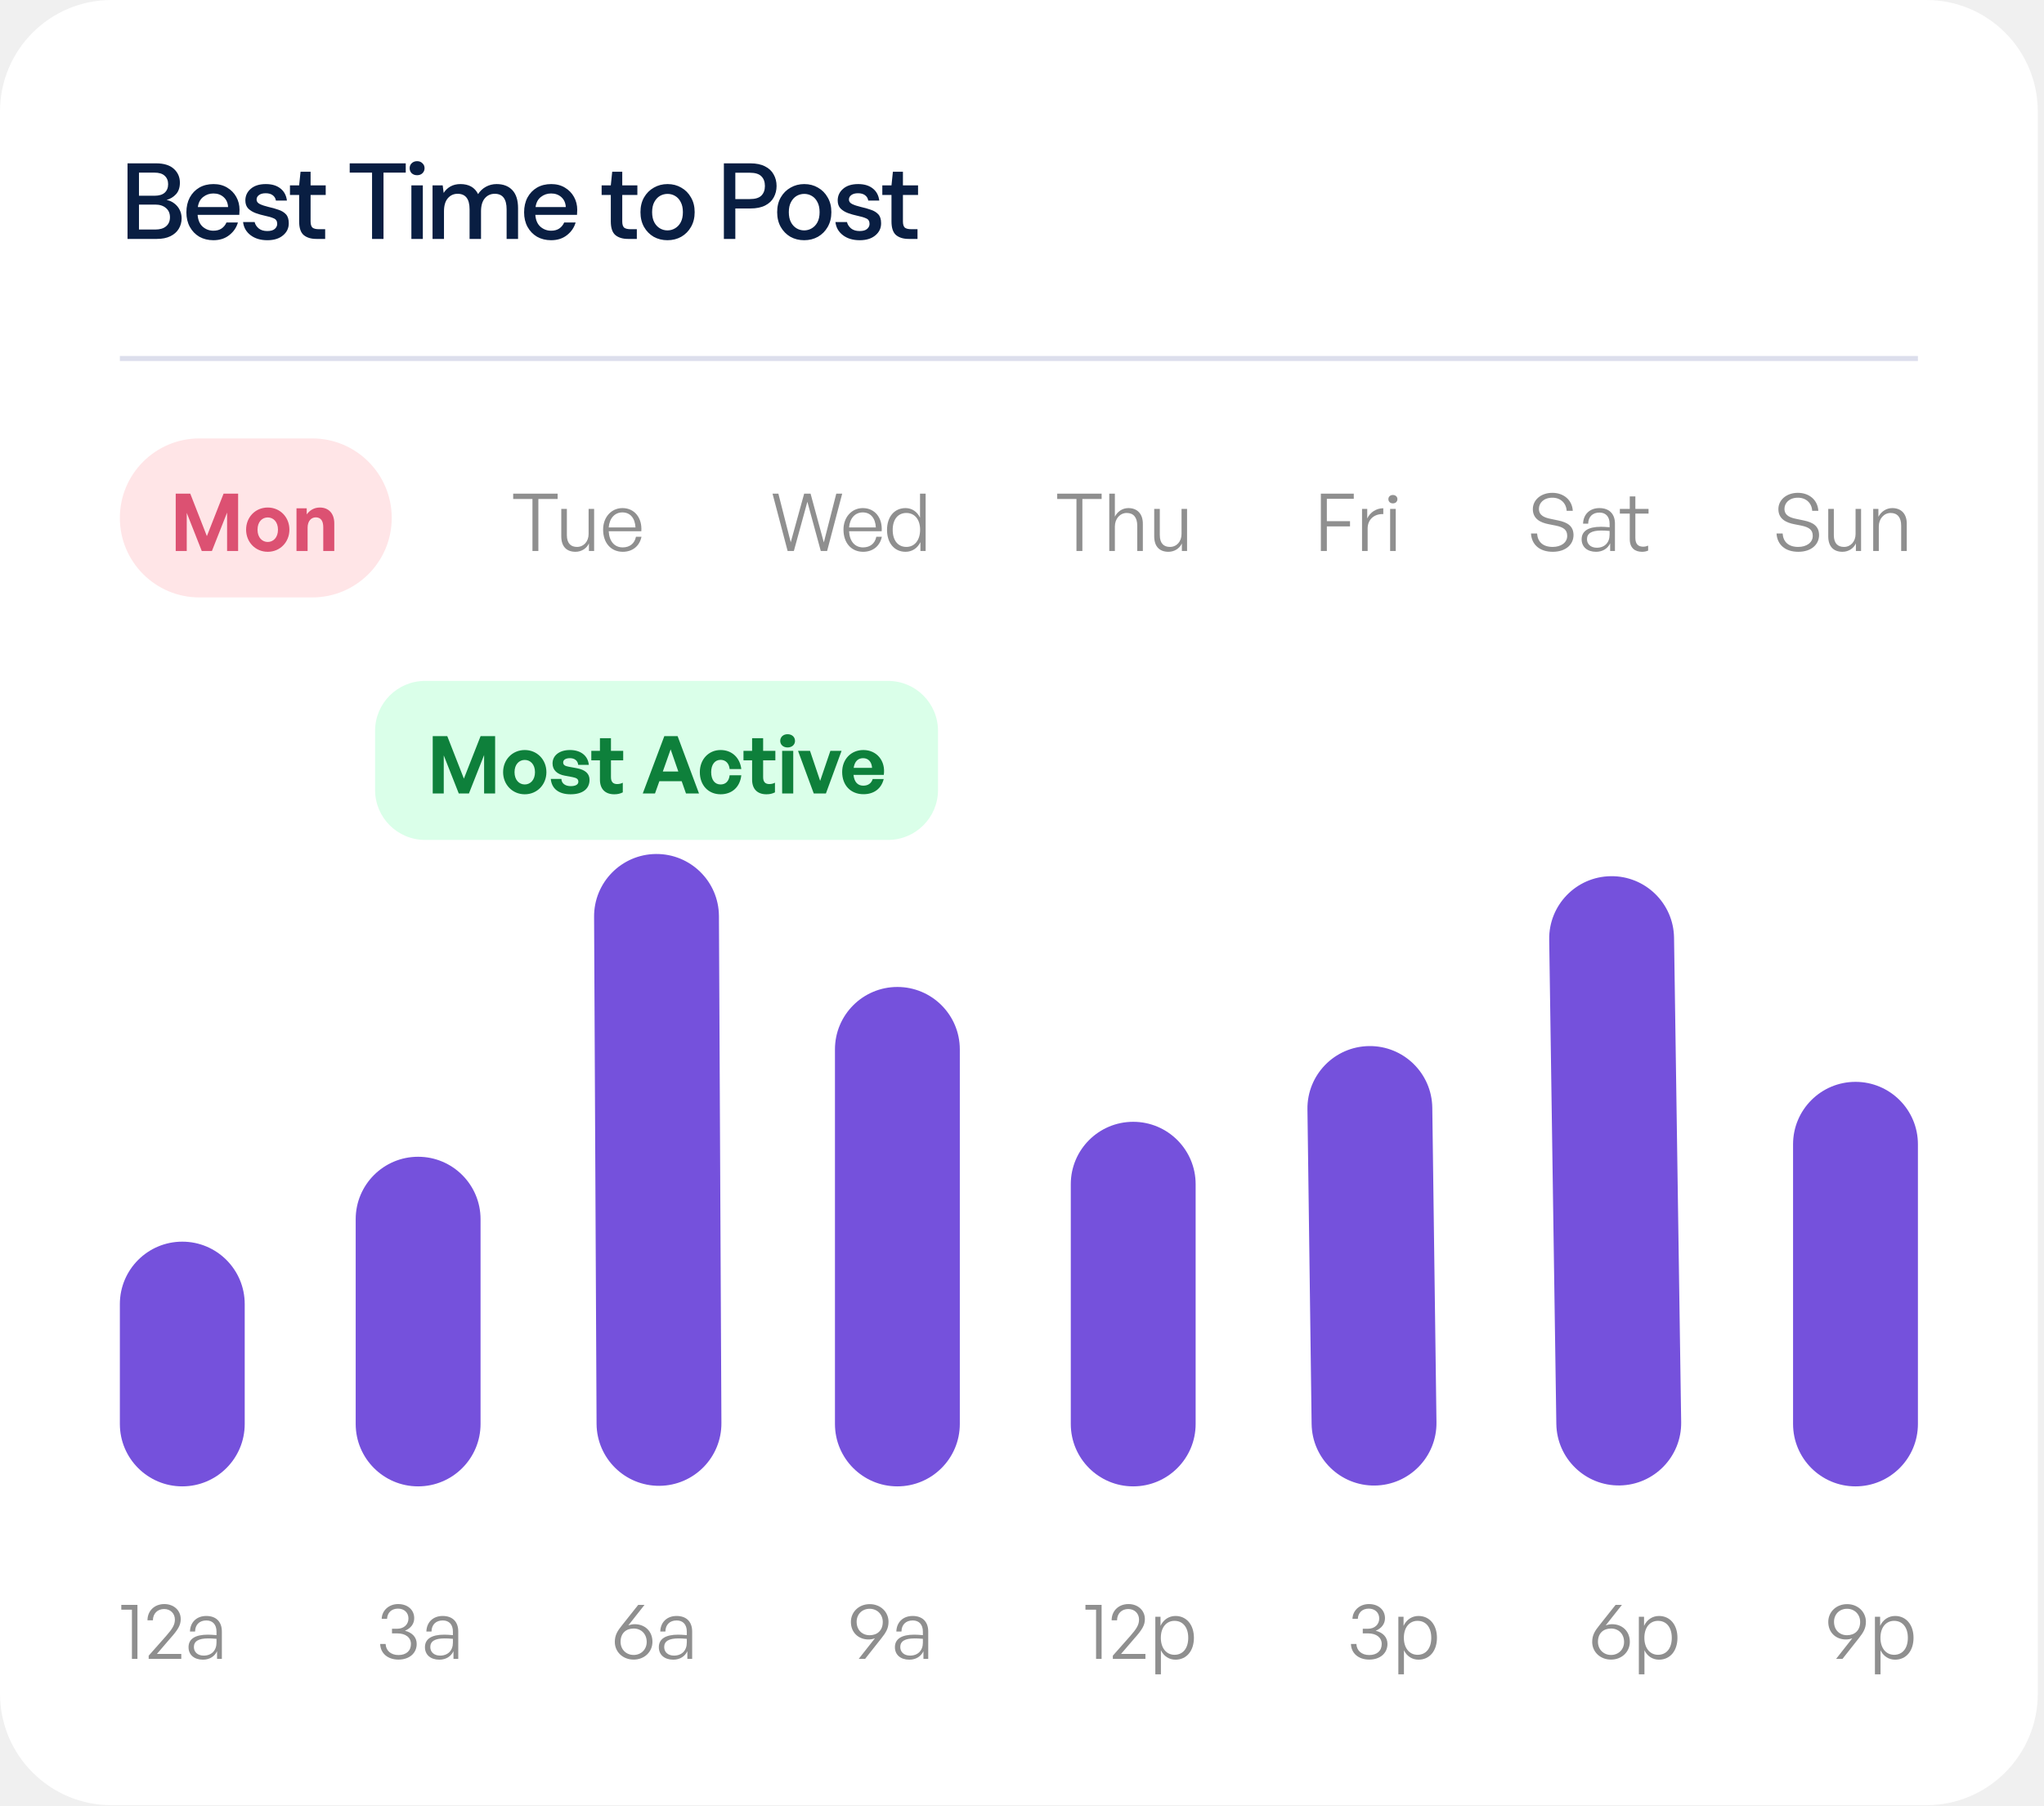
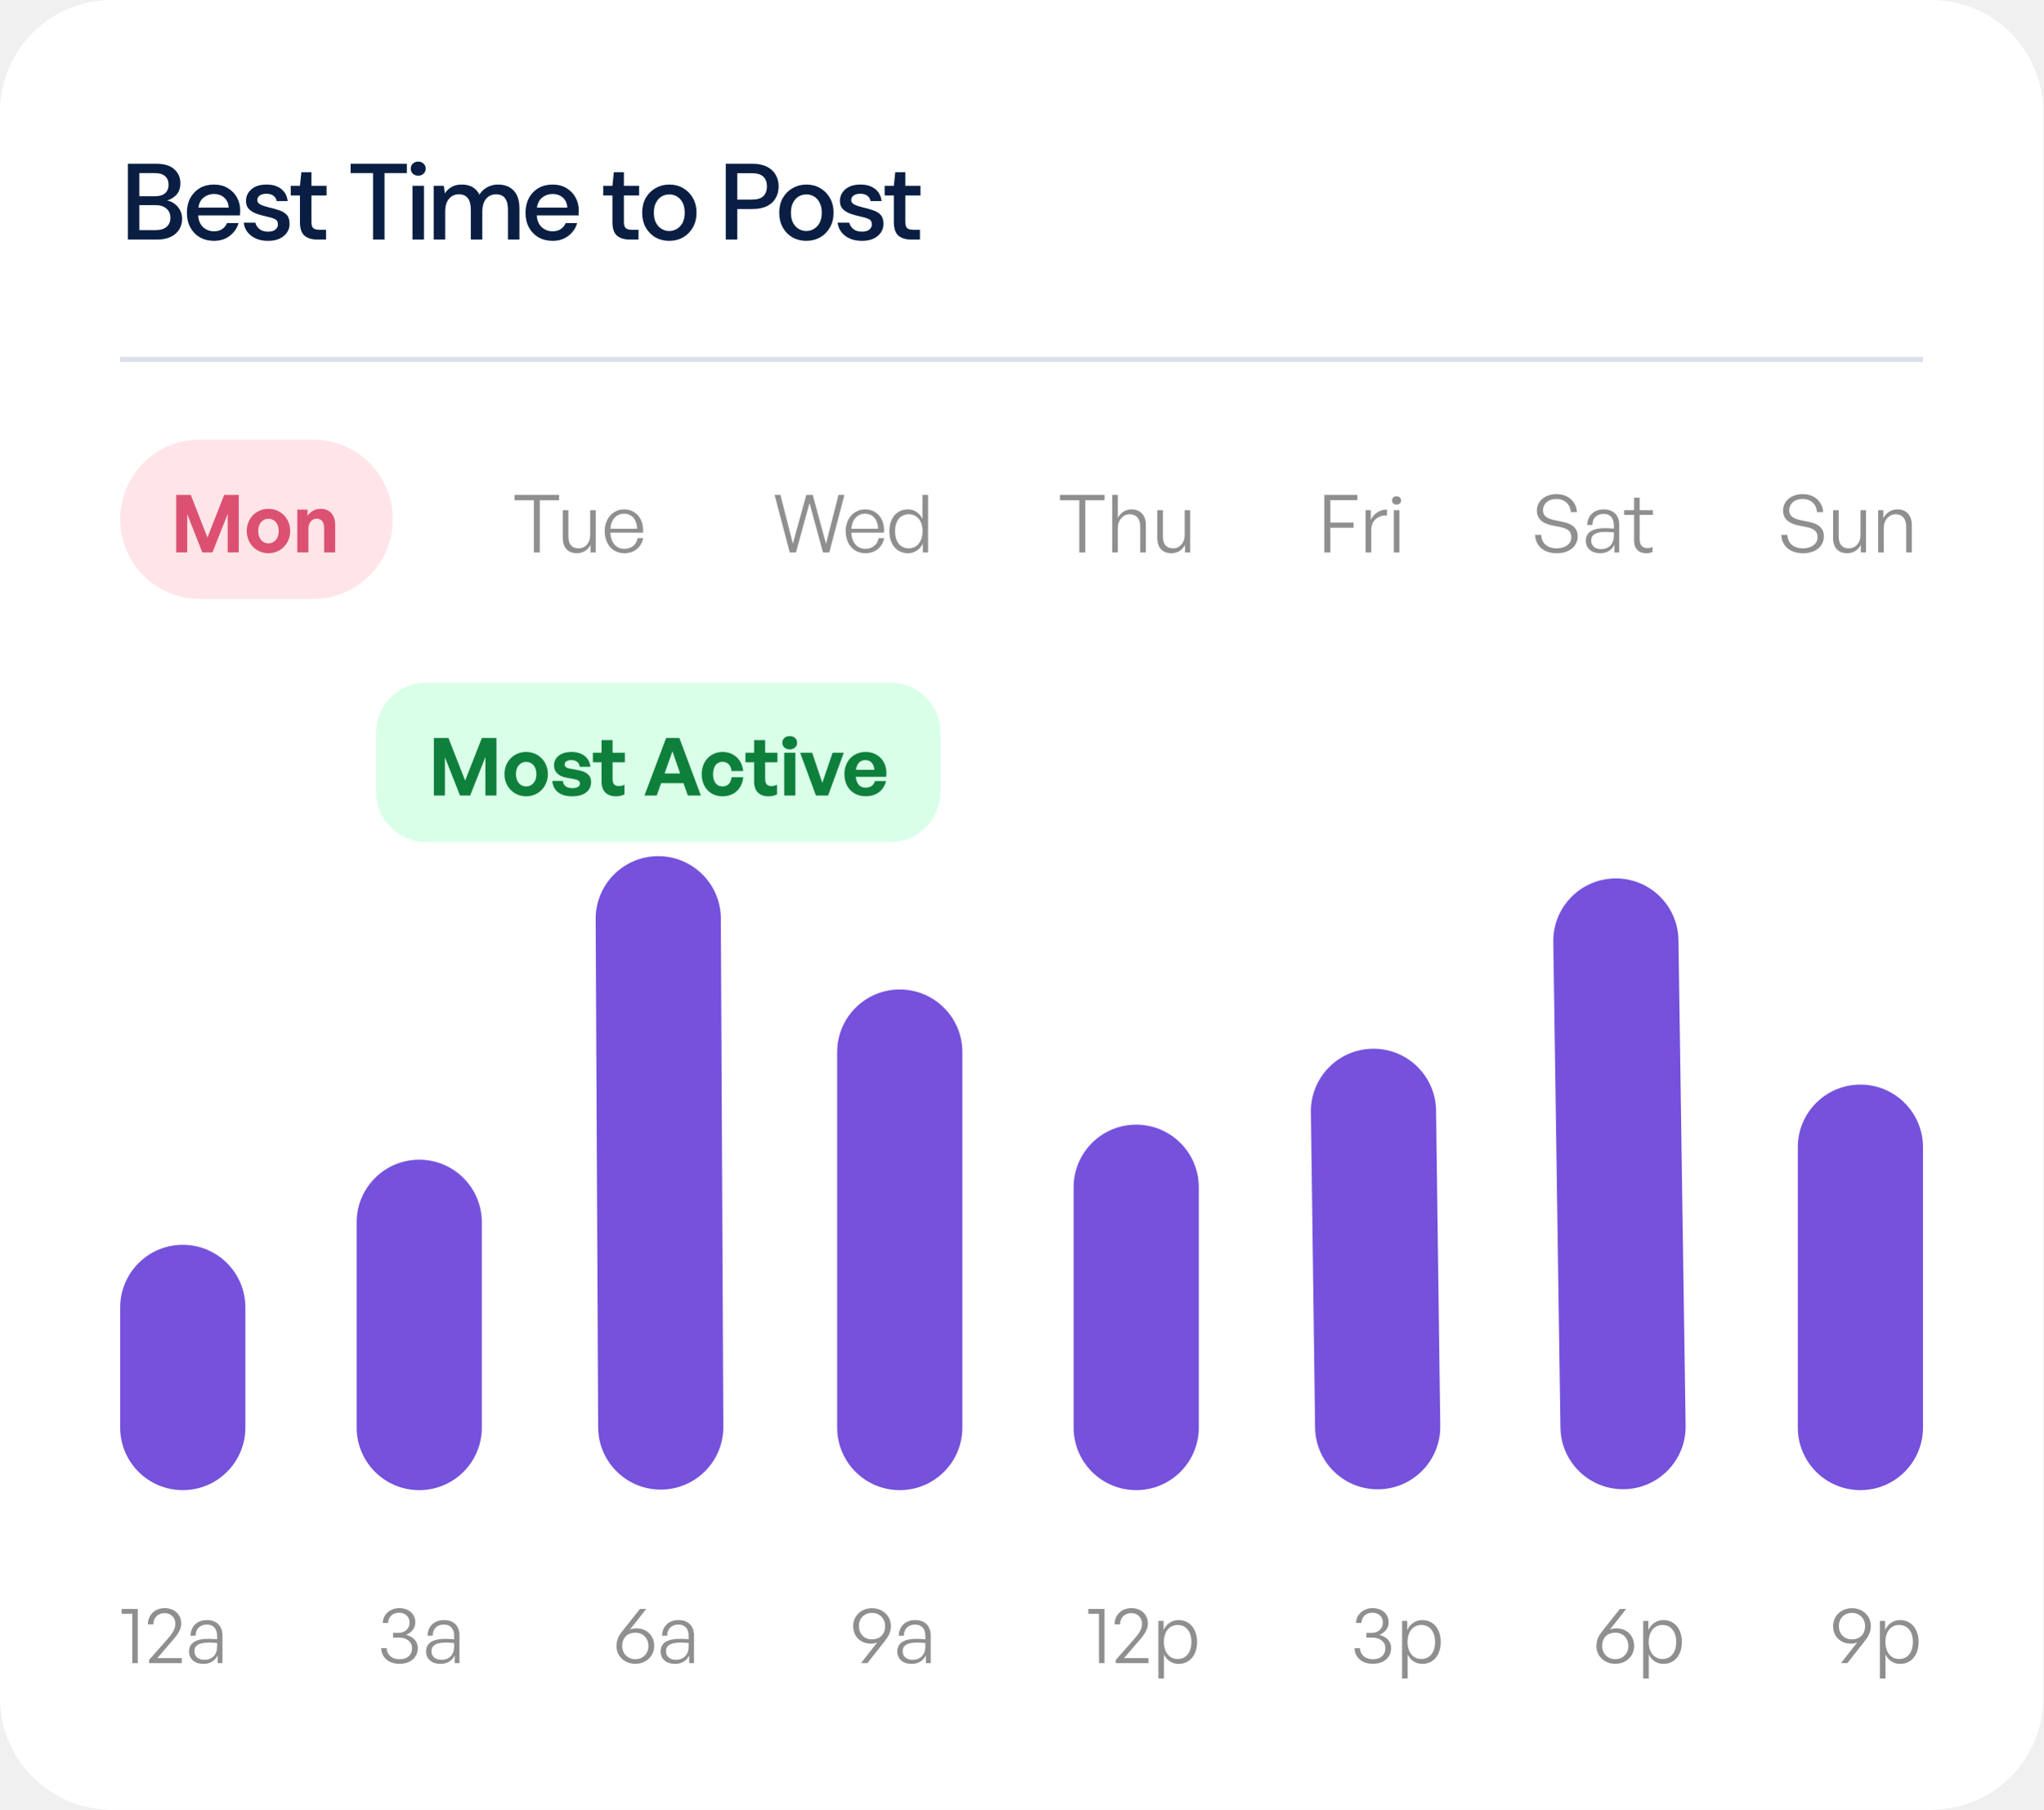
- <svg xmlns="http://www.w3.org/2000/svg" width="309" height="273" viewBox="0 0 309 273" fill="none">
+ <svg xmlns="http://www.w3.org/2000/svg" fill="none" viewBox="0 0 308.06 272.91">
  <rect width="308.06" height="272.91" rx="16.855" fill="white" />
  <path d="M19.279 36.12V24.694H23.588C24.775 24.694 25.672 24.971 26.282 25.526C26.891 26.081 27.196 26.777 27.196 27.615C27.196 28.345 27 28.927 26.608 29.362C26.217 29.787 25.743 30.075 25.188 30.227C25.624 30.314 26.01 30.488 26.347 30.75C26.695 31.011 26.968 31.337 27.163 31.729C27.359 32.121 27.457 32.545 27.457 33.002C27.457 33.59 27.31 34.123 27.017 34.602C26.734 35.07 26.315 35.44 25.76 35.712C25.205 35.984 24.524 36.12 23.719 36.12H19.279ZM21.009 29.591H23.376C24.04 29.591 24.546 29.438 24.894 29.134C25.243 28.818 25.417 28.388 25.417 27.844C25.417 27.311 25.243 26.886 24.894 26.571C24.557 26.255 24.04 26.097 23.344 26.097H21.009V29.591ZM21.009 34.7H23.491C24.187 34.7 24.726 34.537 25.107 34.21C25.498 33.884 25.694 33.427 25.694 32.839C25.694 32.251 25.493 31.789 25.09 31.451C24.688 31.103 24.143 30.929 23.458 30.929H21.009V34.7ZM32.259 36.316C31.465 36.316 30.758 36.142 30.137 35.794C29.528 35.434 29.049 34.939 28.701 34.308C28.353 33.677 28.178 32.942 28.178 32.104C28.178 31.256 28.347 30.51 28.685 29.868C29.033 29.226 29.512 28.725 30.121 28.366C30.741 28.007 31.46 27.828 32.276 27.828C33.07 27.828 33.761 28.007 34.349 28.366C34.937 28.715 35.394 29.183 35.72 29.77C36.047 30.358 36.21 31.005 36.21 31.713C36.21 31.822 36.204 31.941 36.193 32.072C36.193 32.191 36.188 32.328 36.177 32.48H29.876C29.931 33.263 30.186 33.862 30.643 34.276C31.111 34.678 31.65 34.879 32.259 34.879C32.749 34.879 33.157 34.771 33.484 34.553C33.821 34.324 34.071 34.02 34.235 33.639H35.965C35.747 34.401 35.312 35.037 34.659 35.549C34.017 36.06 33.217 36.316 32.259 36.316ZM32.259 29.248C31.683 29.248 31.171 29.422 30.725 29.77C30.279 30.108 30.007 30.619 29.909 31.305H34.48C34.447 30.673 34.224 30.173 33.81 29.803C33.397 29.433 32.88 29.248 32.259 29.248ZM40.421 36.316C39.398 36.316 38.555 36.066 37.891 35.565C37.227 35.064 36.846 34.401 36.748 33.574H38.495C38.582 33.944 38.789 34.265 39.115 34.537C39.442 34.798 39.871 34.928 40.405 34.928C40.927 34.928 41.308 34.82 41.547 34.602C41.787 34.384 41.907 34.134 41.907 33.851C41.907 33.438 41.738 33.16 41.4 33.019C41.074 32.866 40.617 32.73 40.029 32.61C39.572 32.513 39.115 32.382 38.658 32.219C38.212 32.055 37.836 31.827 37.532 31.533C37.238 31.228 37.091 30.82 37.091 30.309C37.091 29.602 37.363 29.014 37.907 28.546C38.451 28.067 39.213 27.828 40.193 27.828C41.096 27.828 41.825 28.045 42.38 28.481C42.946 28.916 43.278 29.531 43.376 30.325H41.711C41.656 29.977 41.493 29.705 41.221 29.509C40.96 29.313 40.606 29.215 40.16 29.215C39.724 29.215 39.387 29.308 39.148 29.493C38.908 29.667 38.789 29.895 38.789 30.178C38.789 30.461 38.952 30.684 39.278 30.848C39.616 31.011 40.056 31.158 40.601 31.288C41.145 31.408 41.645 31.549 42.102 31.713C42.57 31.865 42.946 32.093 43.229 32.398C43.512 32.703 43.653 33.149 43.653 33.737C43.664 34.477 43.376 35.092 42.788 35.581C42.211 36.071 41.422 36.316 40.421 36.316ZM47.818 36.12C47.024 36.12 46.393 35.93 45.925 35.549C45.457 35.157 45.223 34.466 45.223 33.476V29.476H43.835V28.023H45.223L45.435 25.967H46.953V28.023H49.239V29.476H46.953V33.476C46.953 33.922 47.046 34.232 47.231 34.406C47.426 34.569 47.758 34.651 48.226 34.651H49.157V36.12H47.818ZM56.245 36.12V26.097H52.866V24.694H61.338V26.097H57.976V36.12H56.245ZM63.056 26.489C62.729 26.489 62.457 26.391 62.239 26.195C62.033 25.988 61.929 25.733 61.929 25.428C61.929 25.123 62.033 24.873 62.239 24.677C62.457 24.47 62.729 24.367 63.056 24.367C63.382 24.367 63.649 24.47 63.855 24.677C64.073 24.873 64.182 25.123 64.182 25.428C64.182 25.733 64.073 25.988 63.855 26.195C63.649 26.391 63.382 26.489 63.056 26.489ZM62.19 36.12V28.023H63.921V36.12H62.19ZM65.389 36.12V28.023H66.923L67.07 29.166C67.331 28.753 67.674 28.426 68.098 28.187C68.534 27.947 69.034 27.828 69.6 27.828C70.884 27.828 71.777 28.334 72.277 29.346C72.571 28.878 72.963 28.508 73.453 28.236C73.953 27.964 74.492 27.828 75.069 27.828C76.081 27.828 76.875 28.132 77.452 28.742C78.029 29.351 78.317 30.26 78.317 31.468V36.12H76.587V31.647C76.587 30.08 75.988 29.297 74.791 29.297C74.182 29.297 73.681 29.525 73.289 29.982C72.908 30.439 72.718 31.092 72.718 31.941V36.12H70.988V31.647C70.988 30.08 70.384 29.297 69.176 29.297C68.577 29.297 68.082 29.525 67.69 29.982C67.309 30.439 67.119 31.092 67.119 31.941V36.12H65.389ZM83.312 36.316C82.518 36.316 81.811 36.142 81.19 35.794C80.581 35.434 80.102 34.939 79.754 34.308C79.406 33.677 79.231 32.942 79.231 32.104C79.231 31.256 79.4 30.51 79.737 29.868C80.086 29.226 80.564 28.725 81.174 28.366C81.794 28.007 82.512 27.828 83.329 27.828C84.123 27.828 84.814 28.007 85.402 28.366C85.989 28.715 86.446 29.183 86.773 29.77C87.099 30.358 87.263 31.005 87.263 31.713C87.263 31.822 87.257 31.941 87.246 32.072C87.246 32.191 87.241 32.328 87.23 32.48H80.929C80.983 33.263 81.239 33.862 81.696 34.276C82.164 34.678 82.703 34.879 83.312 34.879C83.802 34.879 84.21 34.771 84.537 34.553C84.874 34.324 85.124 34.02 85.287 33.639H87.018C86.8 34.401 86.365 35.037 85.712 35.549C85.07 36.06 84.27 36.316 83.312 36.316ZM83.312 29.248C82.736 29.248 82.224 29.422 81.778 29.77C81.332 30.108 81.06 30.619 80.962 31.305H85.532C85.5 30.673 85.276 30.173 84.863 29.803C84.45 29.433 83.933 29.248 83.312 29.248ZM94.934 36.12C94.139 36.12 93.508 35.93 93.04 35.549C92.572 35.157 92.338 34.466 92.338 33.476V29.476H90.951V28.023H92.338L92.55 25.967H94.069V28.023H96.354V29.476H94.069V33.476C94.069 33.922 94.161 34.232 94.346 34.406C94.542 34.569 94.874 34.651 95.342 34.651H96.272V36.12H94.934ZM100.902 36.316C100.129 36.316 99.433 36.142 98.812 35.794C98.203 35.434 97.719 34.939 97.359 34.308C97 33.666 96.821 32.921 96.821 32.072C96.821 31.223 97 30.483 97.359 29.852C97.729 29.21 98.225 28.715 98.845 28.366C99.465 28.007 100.156 27.828 100.918 27.828C101.691 27.828 102.382 28.007 102.991 28.366C103.611 28.715 104.101 29.21 104.46 29.852C104.83 30.483 105.015 31.223 105.015 32.072C105.015 32.921 104.83 33.666 104.46 34.308C104.101 34.939 103.611 35.434 102.991 35.794C102.371 36.142 101.674 36.316 100.902 36.316ZM100.902 34.831C101.315 34.831 101.696 34.727 102.044 34.52C102.403 34.313 102.692 34.009 102.909 33.606C103.127 33.193 103.236 32.681 103.236 32.072C103.236 31.462 103.127 30.956 102.909 30.554C102.703 30.14 102.42 29.83 102.061 29.623C101.712 29.416 101.331 29.313 100.918 29.313C100.504 29.313 100.118 29.416 99.759 29.623C99.411 29.83 99.128 30.14 98.91 30.554C98.692 30.956 98.584 31.462 98.584 32.072C98.584 32.681 98.692 33.193 98.91 33.606C99.128 34.009 99.411 34.313 99.759 34.52C100.107 34.727 100.488 34.831 100.902 34.831ZM109.432 36.12V24.694H113.431C114.324 24.694 115.064 24.846 115.651 25.151C116.239 25.444 116.674 25.852 116.957 26.375C117.251 26.886 117.398 27.468 117.398 28.121C117.398 28.742 117.257 29.313 116.974 29.835C116.702 30.347 116.272 30.755 115.684 31.06C115.096 31.364 114.346 31.517 113.431 31.517H111.162V36.12H109.432ZM111.162 30.097H113.35C114.166 30.097 114.748 29.922 115.096 29.574C115.456 29.215 115.635 28.731 115.635 28.121C115.635 27.49 115.456 27.001 115.096 26.652C114.748 26.293 114.166 26.114 113.35 26.114H111.162V30.097ZM121.568 36.316C120.795 36.316 120.098 36.142 119.478 35.794C118.869 35.434 118.384 34.939 118.025 34.308C117.666 33.666 117.487 32.921 117.487 32.072C117.487 31.223 117.666 30.483 118.025 29.852C118.395 29.21 118.891 28.715 119.511 28.366C120.131 28.007 120.822 27.828 121.584 27.828C122.357 27.828 123.048 28.007 123.657 28.366C124.277 28.715 124.767 29.21 125.126 29.852C125.496 30.483 125.681 31.223 125.681 32.072C125.681 32.921 125.496 33.666 125.126 34.308C124.767 34.939 124.277 35.434 123.657 35.794C123.037 36.142 122.34 36.316 121.568 36.316ZM121.568 34.831C121.981 34.831 122.362 34.727 122.71 34.52C123.069 34.313 123.358 34.009 123.575 33.606C123.793 33.193 123.902 32.681 123.902 32.072C123.902 31.462 123.793 30.956 123.575 30.554C123.369 30.14 123.086 29.83 122.727 29.623C122.378 29.416 121.997 29.313 121.584 29.313C121.17 29.313 120.784 29.416 120.425 29.623C120.077 29.83 119.794 30.14 119.576 30.554C119.358 30.956 119.25 31.462 119.25 32.072C119.25 32.681 119.358 33.193 119.576 33.606C119.794 34.009 120.077 34.313 120.425 34.52C120.773 34.727 121.154 34.831 121.568 34.831ZM129.968 36.316C128.945 36.316 128.102 36.066 127.438 35.565C126.774 35.064 126.393 34.401 126.295 33.574H128.042C128.129 33.944 128.336 34.265 128.662 34.537C128.989 34.798 129.419 34.928 129.952 34.928C130.474 34.928 130.855 34.82 131.095 34.602C131.334 34.384 131.454 34.134 131.454 33.851C131.454 33.438 131.285 33.16 130.948 33.019C130.621 32.866 130.164 32.73 129.577 32.61C129.119 32.513 128.662 32.382 128.205 32.219C127.759 32.055 127.384 31.827 127.079 31.533C126.785 31.228 126.638 30.82 126.638 30.309C126.638 29.602 126.91 29.014 127.454 28.546C127.999 28.067 128.76 27.828 129.74 27.828C130.643 27.828 131.372 28.045 131.927 28.481C132.493 28.916 132.825 29.531 132.923 30.325H131.258C131.203 29.977 131.04 29.705 130.768 29.509C130.507 29.313 130.153 29.215 129.707 29.215C129.272 29.215 128.934 29.308 128.695 29.493C128.456 29.667 128.336 29.895 128.336 30.178C128.336 30.461 128.499 30.684 128.826 30.848C129.163 31.011 129.604 31.158 130.148 31.288C130.692 31.408 131.193 31.549 131.65 31.713C132.118 31.865 132.493 32.093 132.776 32.398C133.059 32.703 133.2 33.149 133.2 33.737C133.211 34.477 132.923 35.092 132.335 35.581C131.758 36.071 130.969 36.316 129.968 36.316ZM137.366 36.12C136.571 36.12 135.94 35.93 135.472 35.549C135.004 35.157 134.77 34.466 134.77 33.476V29.476H133.383V28.023H134.77L134.982 25.967H136.5V28.023H138.786V29.476H136.5V33.476C136.5 33.922 136.593 34.232 136.778 34.406C136.974 34.569 137.306 34.651 137.774 34.651H138.704V36.12H137.366Z" fill="#091E42" />
  <path d="M18.12 54.2H289.94" stroke="#DCDEEC" stroke-width="0.755" />
  <rect x="18.12" y="66.28" width="41.1" height="24.04" rx="12.02" fill="#FFE5E7" />
  <path d="M30.502 83.3L28.231 77.538V83.3H26.564V74.627H28.762L31.275 81.053L33.8 74.627H35.998V83.3H34.331V77.49L32.036 83.3H30.502ZM40.477 83.421C38.604 83.421 37.203 81.947 37.203 80.075C37.203 78.19 38.604 76.728 40.477 76.728C42.349 76.728 43.751 78.19 43.751 80.075C43.751 81.947 42.349 83.421 40.477 83.421ZM40.477 81.935C41.31 81.935 42.023 81.271 42.023 80.075C42.023 78.879 41.31 78.226 40.477 78.226C39.643 78.226 38.931 78.879 38.931 80.075C38.931 81.271 39.643 81.935 40.477 81.935ZM46.501 79.785V83.3H44.822V76.849H46.368V77.767C46.839 77.127 47.504 76.728 48.349 76.728C49.642 76.728 50.536 77.574 50.536 79.132V83.3H48.869V79.7C48.869 78.746 48.494 78.214 47.733 78.214C47.069 78.214 46.501 78.746 46.501 79.785Z" fill="#DC5172" />
  <path d="M81.387 83.3H80.493V75.436H77.581V74.627H84.298V75.436H81.387V83.3ZM88.982 80.727V76.934H89.816V83.3H89.031V82.152C88.704 82.889 87.931 83.421 87.001 83.421C85.709 83.421 84.851 82.684 84.851 81.077V76.934H85.697V80.896C85.697 82.189 86.337 82.684 87.231 82.684C88.246 82.684 88.982 81.862 88.982 80.727ZM94.148 83.421C92.36 83.421 91.176 82.08 91.176 80.063C91.176 78.202 92.408 76.813 94.1 76.813C95.912 76.813 97.096 78.275 96.951 80.316H92.022C92.094 81.826 92.892 82.756 94.136 82.756C95.199 82.756 95.936 82.165 96.141 81.15H96.975C96.685 82.563 95.61 83.421 94.148 83.421ZM94.088 77.465C92.94 77.465 92.131 78.347 92.022 79.736H96.069C95.996 78.311 95.259 77.465 94.088 77.465Z" fill="#8F8F8F" />
  <path d="M124.082 83.3L122.053 75.859L120.011 83.3H119.069L116.786 74.627H117.668L119.54 81.983L121.57 74.627H122.536L124.541 82.007L126.426 74.627H127.32L125.037 83.3H124.082ZM130.484 83.421C128.696 83.421 127.512 82.08 127.512 80.063C127.512 78.202 128.744 76.813 130.436 76.813C132.248 76.813 133.432 78.275 133.287 80.316H128.358C128.43 81.826 129.228 82.756 130.472 82.756C131.535 82.756 132.272 82.165 132.477 81.15H133.311C133.021 82.563 131.946 83.421 130.484 83.421ZM130.424 77.465C129.276 77.465 128.467 78.347 128.358 79.736H132.405C132.332 78.311 131.595 77.465 130.424 77.465ZM134.095 80.111C134.095 78.154 135.182 76.813 136.898 76.813C137.852 76.813 138.661 77.357 139.084 78.263V74.627H139.93V83.3H139.144V81.959C138.697 82.889 137.876 83.421 136.898 83.421C135.182 83.421 134.095 82.068 134.095 80.111ZM134.953 80.111C134.953 81.73 135.774 82.684 137.018 82.684C138.251 82.684 139.096 81.681 139.096 80.087C139.096 78.48 138.226 77.55 137.018 77.55C135.774 77.55 134.953 78.492 134.953 80.111Z" fill="#8F8F8F" />
  <path d="M163.627 83.3H162.733V75.436H159.822V74.627H166.538V75.436H163.627V83.3ZM168.54 79.591V83.3H167.694V74.627H168.54V78.106C168.939 77.345 169.663 76.813 170.581 76.813C171.91 76.813 172.768 77.659 172.768 79.169V83.3H171.922V79.459C171.922 78.239 171.367 77.55 170.328 77.55C169.337 77.55 168.54 78.408 168.54 79.591ZM178.619 80.727V76.934H179.453V83.3H178.668V82.152C178.341 82.889 177.568 83.421 176.638 83.421C175.346 83.421 174.488 82.684 174.488 81.077V76.934H175.333V80.896C175.333 82.189 175.974 82.684 176.868 82.684C177.882 82.684 178.619 81.862 178.619 80.727Z" fill="#8F8F8F" />
  <path d="M200.585 83.3H199.679V74.627H204.656V75.412H200.585V78.794H204.088V79.579H200.585V83.3ZM206.752 79.894V83.3H205.906V76.934H206.691V78.383C207.126 77.441 208.068 76.837 209.119 76.837V77.719C207.778 77.671 206.752 78.504 206.752 79.894ZM211.252 75.46C211.252 75.835 210.974 76.1 210.564 76.1C210.165 76.1 209.887 75.835 209.887 75.46C209.887 75.098 210.165 74.832 210.564 74.832C210.974 74.832 211.252 75.098 211.252 75.46ZM210.998 83.3H210.153V76.934H210.998V83.3Z" fill="#8F8F8F" />
  <path d="M237.875 80.896C237.875 82.273 236.752 83.421 234.734 83.421C232.717 83.421 231.533 82.297 231.448 80.654H232.367C232.451 81.887 233.224 82.684 234.722 82.684C235.954 82.684 236.921 82.056 236.921 81.017C236.921 80.123 236.413 79.712 235.181 79.459L234.082 79.241C232.934 79.012 231.726 78.48 231.726 76.97C231.726 75.581 232.946 74.506 234.674 74.506C236.365 74.506 237.67 75.569 237.766 77.224H236.836C236.776 76.076 235.93 75.243 234.686 75.243C233.357 75.243 232.644 76.052 232.644 76.922C232.644 77.949 233.514 78.263 234.481 78.456L235.58 78.686C237.042 78.987 237.875 79.591 237.875 80.896ZM243.415 83.3V82.14C243.04 82.938 242.267 83.421 241.277 83.421C239.96 83.421 239.102 82.684 239.102 81.536C239.102 80.292 240.093 79.64 242.025 79.64C242.412 79.64 242.702 79.664 243.33 79.712V79.181C243.33 78.118 242.762 77.49 241.796 77.49C240.757 77.49 240.105 78.13 240.093 79.169H239.32C239.356 77.755 240.334 76.813 241.784 76.813C243.27 76.813 244.139 77.683 244.139 79.157V83.3H243.415ZM239.911 81.512C239.911 82.285 240.503 82.805 241.397 82.805C242.581 82.805 243.33 82.032 243.33 80.836V80.268C242.787 80.22 242.412 80.207 242.062 80.207C240.612 80.207 239.911 80.63 239.911 81.512ZM249.157 82.491V83.24C248.83 83.373 248.553 83.421 248.238 83.421C247.188 83.421 246.378 82.877 246.378 81.5V77.647H244.88V76.934H246.378V75.049H247.224V76.934H249.217V77.647H247.224V81.319C247.224 82.309 247.707 82.648 248.408 82.648C248.673 82.648 248.891 82.599 249.157 82.491Z" fill="#8F8F8F" />
  <path d="M274.995 80.896C274.995 82.273 273.872 83.421 271.854 83.421C269.837 83.421 268.653 82.297 268.569 80.654H269.487C269.571 81.887 270.344 82.684 271.842 82.684C273.074 82.684 274.041 82.056 274.041 81.017C274.041 80.123 273.533 79.712 272.301 79.459L271.202 79.241C270.054 79.012 268.846 78.48 268.846 76.97C268.846 75.581 270.067 74.506 271.794 74.506C273.485 74.506 274.79 75.569 274.886 77.224H273.956C273.896 76.076 273.05 75.243 271.806 75.243C270.477 75.243 269.765 76.052 269.765 76.922C269.765 77.949 270.634 78.263 271.601 78.456L272.7 78.686C274.162 78.987 274.995 79.591 274.995 80.896ZM280.515 80.727V76.934H281.348V83.3H280.563V82.152C280.237 82.889 279.464 83.421 278.534 83.421C277.241 83.421 276.384 82.684 276.384 81.077V76.934H277.229V80.896C277.229 82.189 277.869 82.684 278.763 82.684C279.778 82.684 280.515 81.862 280.515 80.727ZM284.026 79.591V83.3H283.18V76.934H283.965V78.13C284.376 77.345 285.149 76.813 286.067 76.813C287.396 76.813 288.254 77.659 288.254 79.169V83.3H287.408V79.459C287.408 78.239 286.852 77.55 285.813 77.55C284.823 77.55 284.026 78.408 284.026 79.591Z" fill="#8F8F8F" />
  <path fill-rule="evenodd" clip-rule="evenodd" d="M27.558 187.715C32.77 187.715 36.995 191.94 36.995 197.153L36.995 215.273C36.995 220.485 32.77 224.71 27.558 224.71C22.345 224.71 18.12 220.485 18.12 215.273L18.12 197.153C18.12 191.94 22.345 187.715 27.558 187.715Z" fill="#7551DC" />
  <path fill-rule="evenodd" clip-rule="evenodd" d="M63.209 174.88C68.421 174.88 72.647 179.105 72.647 184.318L72.647 215.273C72.647 220.485 68.421 224.71 63.209 224.71C57.997 224.71 53.772 220.485 53.772 215.273L53.772 184.318C53.772 179.105 57.997 174.88 63.209 174.88Z" fill="#7551DC" />
  <path fill-rule="evenodd" clip-rule="evenodd" d="M99.164 129.107C104.376 129.061 108.639 133.248 108.685 138.46L109.059 215.106C109.105 220.318 104.917 224.581 99.705 224.627C94.493 224.673 90.231 220.485 90.185 215.273L89.811 138.627C89.764 133.415 93.952 129.153 99.164 129.107Z" fill="#7551DC" />
  <path fill-rule="evenodd" clip-rule="evenodd" d="M135.661 149.21C140.873 149.21 145.099 153.435 145.099 158.648L145.099 215.273C145.099 220.485 140.873 224.71 135.661 224.71C130.449 224.71 126.224 220.485 126.224 215.273L126.224 158.648C126.224 153.435 130.449 149.21 135.661 149.21Z" fill="#7551DC" />
  <path fill-rule="evenodd" clip-rule="evenodd" d="M171.313 169.595C176.525 169.595 180.75 173.82 180.75 179.033L180.75 215.273C180.75 220.485 176.525 224.71 171.313 224.71C166.1 224.71 161.875 220.485 161.875 215.273L161.875 179.033C161.875 173.82 166.1 169.595 171.313 169.595Z" fill="#7551DC" />
  <path fill-rule="evenodd" clip-rule="evenodd" d="M206.963 158.146C212.175 158.077 216.456 162.246 216.525 167.458L217.157 215.023C217.226 220.235 213.057 224.516 207.845 224.585C202.634 224.654 198.353 220.485 198.283 215.274L197.652 167.708C197.582 162.497 201.751 158.216 206.963 158.146Z" fill="#7551DC" />
  <path fill-rule="evenodd" clip-rule="evenodd" d="M243.496 132.463C248.708 132.386 252.995 136.549 253.072 141.761L254.15 214.996C254.227 220.207 250.064 224.494 244.853 224.571C239.641 224.648 235.354 220.485 235.277 215.274L234.199 142.039C234.122 136.827 238.284 132.54 243.496 132.463Z" fill="#7551DC" />
  <path fill-rule="evenodd" clip-rule="evenodd" d="M280.503 163.555C285.715 163.555 289.94 167.78 289.94 172.993L289.94 215.273C289.94 220.485 285.715 224.71 280.503 224.71C275.291 224.71 271.065 220.485 271.065 215.273L271.065 172.993C271.065 167.78 275.291 163.555 280.503 163.555Z" fill="#7551DC" />
  <rect x="56.703" y="102.94" width="85.1" height="24.04" rx="7.55" fill="#DAFFE9" />
  <path d="M69.355 119.96L67.084 114.198V119.96H65.417V111.287H67.615L70.128 117.714L72.653 111.287H74.851V119.96H73.184V114.15L70.889 119.96H69.355ZM79.33 120.081C77.457 120.081 76.056 118.608 76.056 116.735C76.056 114.851 77.457 113.389 79.33 113.389C81.202 113.389 82.603 114.851 82.603 116.735C82.603 118.608 81.202 120.081 79.33 120.081ZM79.33 118.595C80.163 118.595 80.876 117.931 80.876 116.735C80.876 115.539 80.163 114.887 79.33 114.887C78.496 114.887 77.784 115.539 77.784 116.735C77.784 117.931 78.496 118.595 79.33 118.595ZM89.123 117.895C89.123 119.248 88.096 120.081 86.26 120.081C84.424 120.081 83.397 119.199 83.264 117.762H84.871C84.883 118.426 85.451 118.849 86.284 118.849C86.937 118.849 87.432 118.644 87.432 118.185C87.432 117.774 87.166 117.605 86.55 117.484L85.39 117.267C84.231 117.061 83.53 116.421 83.53 115.418C83.53 114.222 84.557 113.389 86.163 113.389C87.782 113.389 88.894 114.247 89.014 115.636H87.408C87.347 115.008 86.876 114.621 86.163 114.621C85.547 114.621 85.137 114.851 85.137 115.261C85.137 115.648 85.402 115.805 85.982 115.914L87.227 116.143C88.483 116.385 89.123 116.965 89.123 117.895ZM94.15 118.33V119.791C93.74 119.997 93.353 120.081 92.858 120.081C91.529 120.081 90.695 119.32 90.695 117.871V114.947H89.391V113.51H90.695V111.601H92.362V113.51H94.211V114.947H92.362V117.484C92.362 118.233 92.701 118.535 93.305 118.535C93.619 118.535 93.909 118.463 94.15 118.33ZM103.704 119.96L103.052 118.1H99.681L99.017 119.96H97.169L100.43 111.287H102.435L105.673 119.96H103.704ZM101.384 113.292L100.201 116.638H102.544L101.384 113.292ZM108.937 120.081C107.077 120.081 105.796 118.704 105.796 116.735C105.796 114.802 107.125 113.389 108.937 113.389C110.616 113.389 111.86 114.524 112.066 116.264H110.302C110.217 115.406 109.698 114.875 108.937 114.875C108.067 114.875 107.511 115.588 107.511 116.735C107.511 117.895 108.055 118.595 108.937 118.595C109.71 118.595 110.205 118.088 110.302 117.206H112.066C111.872 118.982 110.664 120.081 108.937 120.081ZM117.154 118.33V119.791C116.743 119.997 116.357 120.081 115.862 120.081C114.533 120.081 113.699 119.32 113.699 117.871V114.947H112.395V113.51H113.699V111.601H115.366V113.51H117.215V114.947H115.366V117.484C115.366 118.233 115.705 118.535 116.309 118.535C116.623 118.535 116.913 118.463 117.154 118.33ZM120.185 112.012C120.185 112.58 119.726 113.002 119.061 113.002C118.409 113.002 117.95 112.58 117.95 112.012C117.95 111.42 118.409 110.997 119.061 110.997C119.726 110.997 120.185 111.42 120.185 112.012ZM119.919 119.96H118.24V113.51H119.919V119.96ZM127.224 113.51L124.856 119.96H123.02L120.64 113.51H122.452L123.986 118.052L125.533 113.51H127.224ZM130.539 120.069C128.606 120.069 127.314 118.728 127.314 116.711C127.314 114.79 128.654 113.389 130.515 113.389C132.556 113.389 133.909 115.044 133.607 117.146H129.029C129.138 118.197 129.645 118.777 130.503 118.777C131.24 118.777 131.735 118.414 131.928 117.774H133.595C133.233 119.236 132.109 120.069 130.539 120.069ZM130.479 114.621C129.693 114.621 129.198 115.128 129.053 116.083H131.832C131.783 115.189 131.276 114.621 130.479 114.621Z" fill="#0E803B" />
  <path d="M20.778 250.79H19.944V243.349H18.338V242.624H20.778V250.79ZM27.406 250.041V250.79H22.477V250.307L25.086 247.359C26.077 246.236 26.439 245.632 26.439 244.847C26.439 243.929 25.763 243.252 24.808 243.252C23.818 243.252 23.117 243.941 23.117 244.956H22.296C22.296 243.53 23.347 242.503 24.845 242.503C26.27 242.503 27.321 243.458 27.321 244.774C27.321 245.656 26.971 246.321 25.714 247.722L23.721 250.041H27.406ZM32.814 250.79V249.63C32.44 250.428 31.667 250.911 30.676 250.911C29.359 250.911 28.502 250.174 28.502 249.026C28.502 247.782 29.492 247.13 31.425 247.13C31.812 247.13 32.102 247.154 32.73 247.202V246.671C32.73 245.608 32.162 244.98 31.196 244.98C30.157 244.98 29.504 245.62 29.492 246.659H28.719C28.755 245.245 29.734 244.303 31.183 244.303C32.669 244.303 33.539 245.173 33.539 246.647V250.79H32.814ZM29.311 249.002C29.311 249.775 29.903 250.295 30.797 250.295C31.981 250.295 32.73 249.522 32.73 248.326V247.758C32.186 247.71 31.812 247.698 31.461 247.698C30.012 247.698 29.311 248.12 29.311 249.002Z" fill="#8F8F8F" />
  <path d="M60.239 250.899C58.621 250.899 57.509 249.945 57.473 248.531H58.294C58.343 249.558 59.104 250.21 60.239 250.21C61.411 250.21 62.124 249.57 62.124 248.543C62.124 247.565 61.327 246.937 60.07 246.937H59.261V246.236H60.046C61.049 246.236 61.749 245.596 61.749 244.678C61.749 243.796 61.097 243.192 60.167 243.192C59.2 243.192 58.56 243.796 58.512 244.738H57.703C57.739 243.458 58.802 242.503 60.191 242.503C61.641 242.503 62.619 243.385 62.619 244.641C62.619 245.487 62.112 246.164 61.218 246.538C62.341 246.816 62.994 247.541 62.994 248.531C62.994 249.932 61.882 250.899 60.239 250.899ZM68.554 250.79V249.63C68.179 250.428 67.406 250.911 66.415 250.911C65.099 250.911 64.241 250.174 64.241 249.026C64.241 247.782 65.232 247.13 67.164 247.13C67.551 247.13 67.841 247.154 68.469 247.202V246.671C68.469 245.608 67.901 244.98 66.935 244.98C65.896 244.98 65.244 245.62 65.232 246.659H64.459C64.495 245.245 65.473 244.303 66.923 244.303C68.409 244.303 69.278 245.173 69.278 246.647V250.79H68.554ZM65.05 249.002C65.05 249.775 65.642 250.295 66.536 250.295C67.72 250.295 68.469 249.522 68.469 248.326V247.758C67.925 247.71 67.551 247.698 67.201 247.698C65.751 247.698 65.05 248.12 65.05 249.002Z" fill="#8F8F8F" />
  <path d="M95.783 250.899C94.152 250.899 92.944 249.727 92.944 248.229C92.944 247.166 93.379 246.526 94.019 245.729L96.484 242.624H97.438L94.986 245.729C95.324 245.608 95.65 245.547 95.952 245.547C97.474 245.547 98.634 246.598 98.634 248.205C98.634 249.727 97.426 250.899 95.783 250.899ZM95.795 250.198C96.918 250.198 97.764 249.365 97.764 248.229C97.764 247.009 96.918 246.2 95.795 246.2C94.659 246.2 93.814 246.9 93.814 248.205C93.814 249.365 94.659 250.198 95.795 250.198ZM103.912 250.79V249.63C103.537 250.428 102.764 250.911 101.774 250.911C100.457 250.911 99.599 250.174 99.599 249.026C99.599 247.782 100.59 247.13 102.523 247.13C102.909 247.13 103.199 247.154 103.827 247.202V246.671C103.827 245.608 103.259 244.98 102.293 244.98C101.254 244.98 100.602 245.62 100.59 246.659H99.817C99.853 245.245 100.831 244.303 102.281 244.303C103.767 244.303 104.637 245.173 104.637 246.647V250.79H103.912ZM100.409 249.002C100.409 249.775 101 250.295 101.894 250.295C103.078 250.295 103.827 249.522 103.827 248.326V247.758C103.284 247.71 102.909 247.698 102.559 247.698C101.109 247.698 100.409 248.12 100.409 249.002Z" fill="#8F8F8F" />
  <path d="M131.483 242.515C133.114 242.515 134.322 243.687 134.322 245.185C134.322 246.188 133.924 246.816 133.235 247.686L130.783 250.79H129.816L132.269 247.674C131.942 247.806 131.604 247.855 131.302 247.855C129.78 247.855 128.633 246.804 128.633 245.209C128.633 243.687 129.841 242.515 131.483 242.515ZM131.471 243.216C130.324 243.216 129.502 244.05 129.502 245.185C129.502 246.405 130.324 247.214 131.471 247.214C132.595 247.214 133.452 246.514 133.452 245.209C133.452 244.05 132.595 243.216 131.471 243.216ZM139.6 250.79V249.63C139.226 250.428 138.453 250.911 137.462 250.911C136.145 250.911 135.288 250.174 135.288 249.026C135.288 247.782 136.278 247.13 138.211 247.13C138.598 247.13 138.887 247.154 139.516 247.202V246.671C139.516 245.608 138.948 244.98 137.981 244.98C136.943 244.98 136.29 245.62 136.278 246.659H135.505C135.541 245.245 136.52 244.303 137.969 244.303C139.455 244.303 140.325 245.173 140.325 246.647V250.79H139.6ZM136.097 249.002C136.097 249.775 136.689 250.295 137.583 250.295C138.767 250.295 139.516 249.522 139.516 248.326V247.758C138.972 247.71 138.598 247.698 138.247 247.698C136.798 247.698 136.097 248.12 136.097 249.002Z" fill="#8F8F8F" />
  <path d="M166.532 250.79H165.698V243.349H164.091V242.624H166.532V250.79ZM173.159 250.041V250.79H168.231V250.307L170.84 247.359C171.831 246.236 172.193 245.632 172.193 244.847C172.193 243.929 171.517 243.252 170.562 243.252C169.572 243.252 168.871 243.941 168.871 244.956H168.05C168.05 243.53 169.101 242.503 170.599 242.503C172.024 242.503 173.075 243.458 173.075 244.774C173.075 245.656 172.725 246.321 171.468 247.722L169.475 250.041H173.159ZM180.489 247.601C180.489 249.57 179.39 250.911 177.698 250.911C176.744 250.911 175.935 250.392 175.5 249.486V253.122H174.654V244.424H175.44V245.801C175.874 244.859 176.72 244.303 177.698 244.303C179.39 244.303 180.489 245.656 180.489 247.601ZM179.631 247.601C179.631 245.994 178.798 245.04 177.554 245.04C176.37 245.04 175.488 245.982 175.488 247.601C175.488 249.184 176.346 250.174 177.554 250.174C178.798 250.174 179.631 249.232 179.631 247.601Z" fill="#8F8F8F" />
  <path d="M206.994 250.899C205.375 250.899 204.264 249.945 204.228 248.531H205.049C205.098 249.558 205.859 250.21 206.994 250.21C208.166 250.21 208.879 249.57 208.879 248.543C208.879 247.565 208.081 246.937 206.825 246.937H206.016V246.236H206.801C207.804 246.236 208.504 245.596 208.504 244.678C208.504 243.796 207.852 243.192 206.922 243.192C205.955 243.192 205.315 243.796 205.267 244.738H204.457C204.494 243.458 205.557 242.503 206.946 242.503C208.395 242.503 209.374 243.385 209.374 244.641C209.374 245.487 208.867 246.164 207.973 246.538C209.096 246.816 209.748 247.541 209.748 248.531C209.748 249.932 208.637 250.899 206.994 250.899ZM217.229 247.601C217.229 249.57 216.13 250.911 214.439 250.911C213.484 250.911 212.675 250.392 212.24 249.486V253.122H211.395V244.424H212.18V245.801C212.615 244.859 213.46 244.303 214.439 244.303C216.13 244.303 217.229 245.656 217.229 247.601ZM216.371 247.601C216.371 245.994 215.538 245.04 214.294 245.04C213.11 245.04 212.228 245.982 212.228 247.601C212.228 249.184 213.086 250.174 214.294 250.174C215.538 250.174 216.371 249.232 216.371 247.601Z" fill="#8F8F8F" />
  <path d="M243.538 250.899C241.907 250.899 240.699 249.727 240.699 248.229C240.699 247.166 241.134 246.526 241.774 245.729L244.238 242.624H245.193L242.74 245.729C243.079 245.608 243.405 245.547 243.707 245.547C245.229 245.547 246.389 246.598 246.389 248.205C246.389 249.727 245.181 250.899 243.538 250.899ZM243.55 250.198C244.673 250.198 245.519 249.365 245.519 248.229C245.519 247.009 244.673 246.2 243.55 246.2C242.414 246.2 241.569 246.9 241.569 248.205C241.569 249.365 242.414 250.198 243.55 250.198ZM253.587 247.601C253.587 249.57 252.488 250.911 250.797 250.911C249.843 250.911 249.033 250.392 248.598 249.486V253.122H247.753V244.424H248.538V245.801C248.973 244.859 249.818 244.303 250.797 244.303C252.488 244.303 253.587 245.656 253.587 247.601ZM252.73 247.601C252.73 245.994 251.896 245.04 250.652 245.04C249.468 245.04 248.586 245.982 248.586 247.601C248.586 249.184 249.444 250.174 250.652 250.174C251.896 250.174 252.73 249.232 252.73 247.601Z" fill="#8F8F8F" />
  <path d="M279.238 242.515C280.869 242.515 282.077 243.687 282.077 245.185C282.077 246.188 281.678 246.816 280.99 247.686L278.538 250.79H277.571L280.023 247.674C279.697 247.806 279.359 247.855 279.057 247.855C277.535 247.855 276.387 246.804 276.387 245.209C276.387 243.687 277.595 242.515 279.238 242.515ZM279.226 243.216C278.079 243.216 277.257 244.05 277.257 245.185C277.257 246.405 278.079 247.214 279.226 247.214C280.35 247.214 281.207 246.514 281.207 245.209C281.207 244.05 280.35 243.216 279.226 243.216ZM289.276 247.601C289.276 249.57 288.177 250.911 286.485 250.911C285.531 250.911 284.722 250.392 284.287 249.486V253.122H283.441V244.424H284.226V245.801C284.661 244.859 285.507 244.303 286.485 244.303C288.177 244.303 289.276 245.656 289.276 247.601ZM288.418 247.601C288.418 245.994 287.585 245.04 286.34 245.04C285.157 245.04 284.275 245.982 284.275 247.601C284.275 249.184 285.132 250.174 286.34 250.174C287.585 250.174 288.418 249.232 288.418 247.601Z" fill="#8F8F8F" />
</svg>
